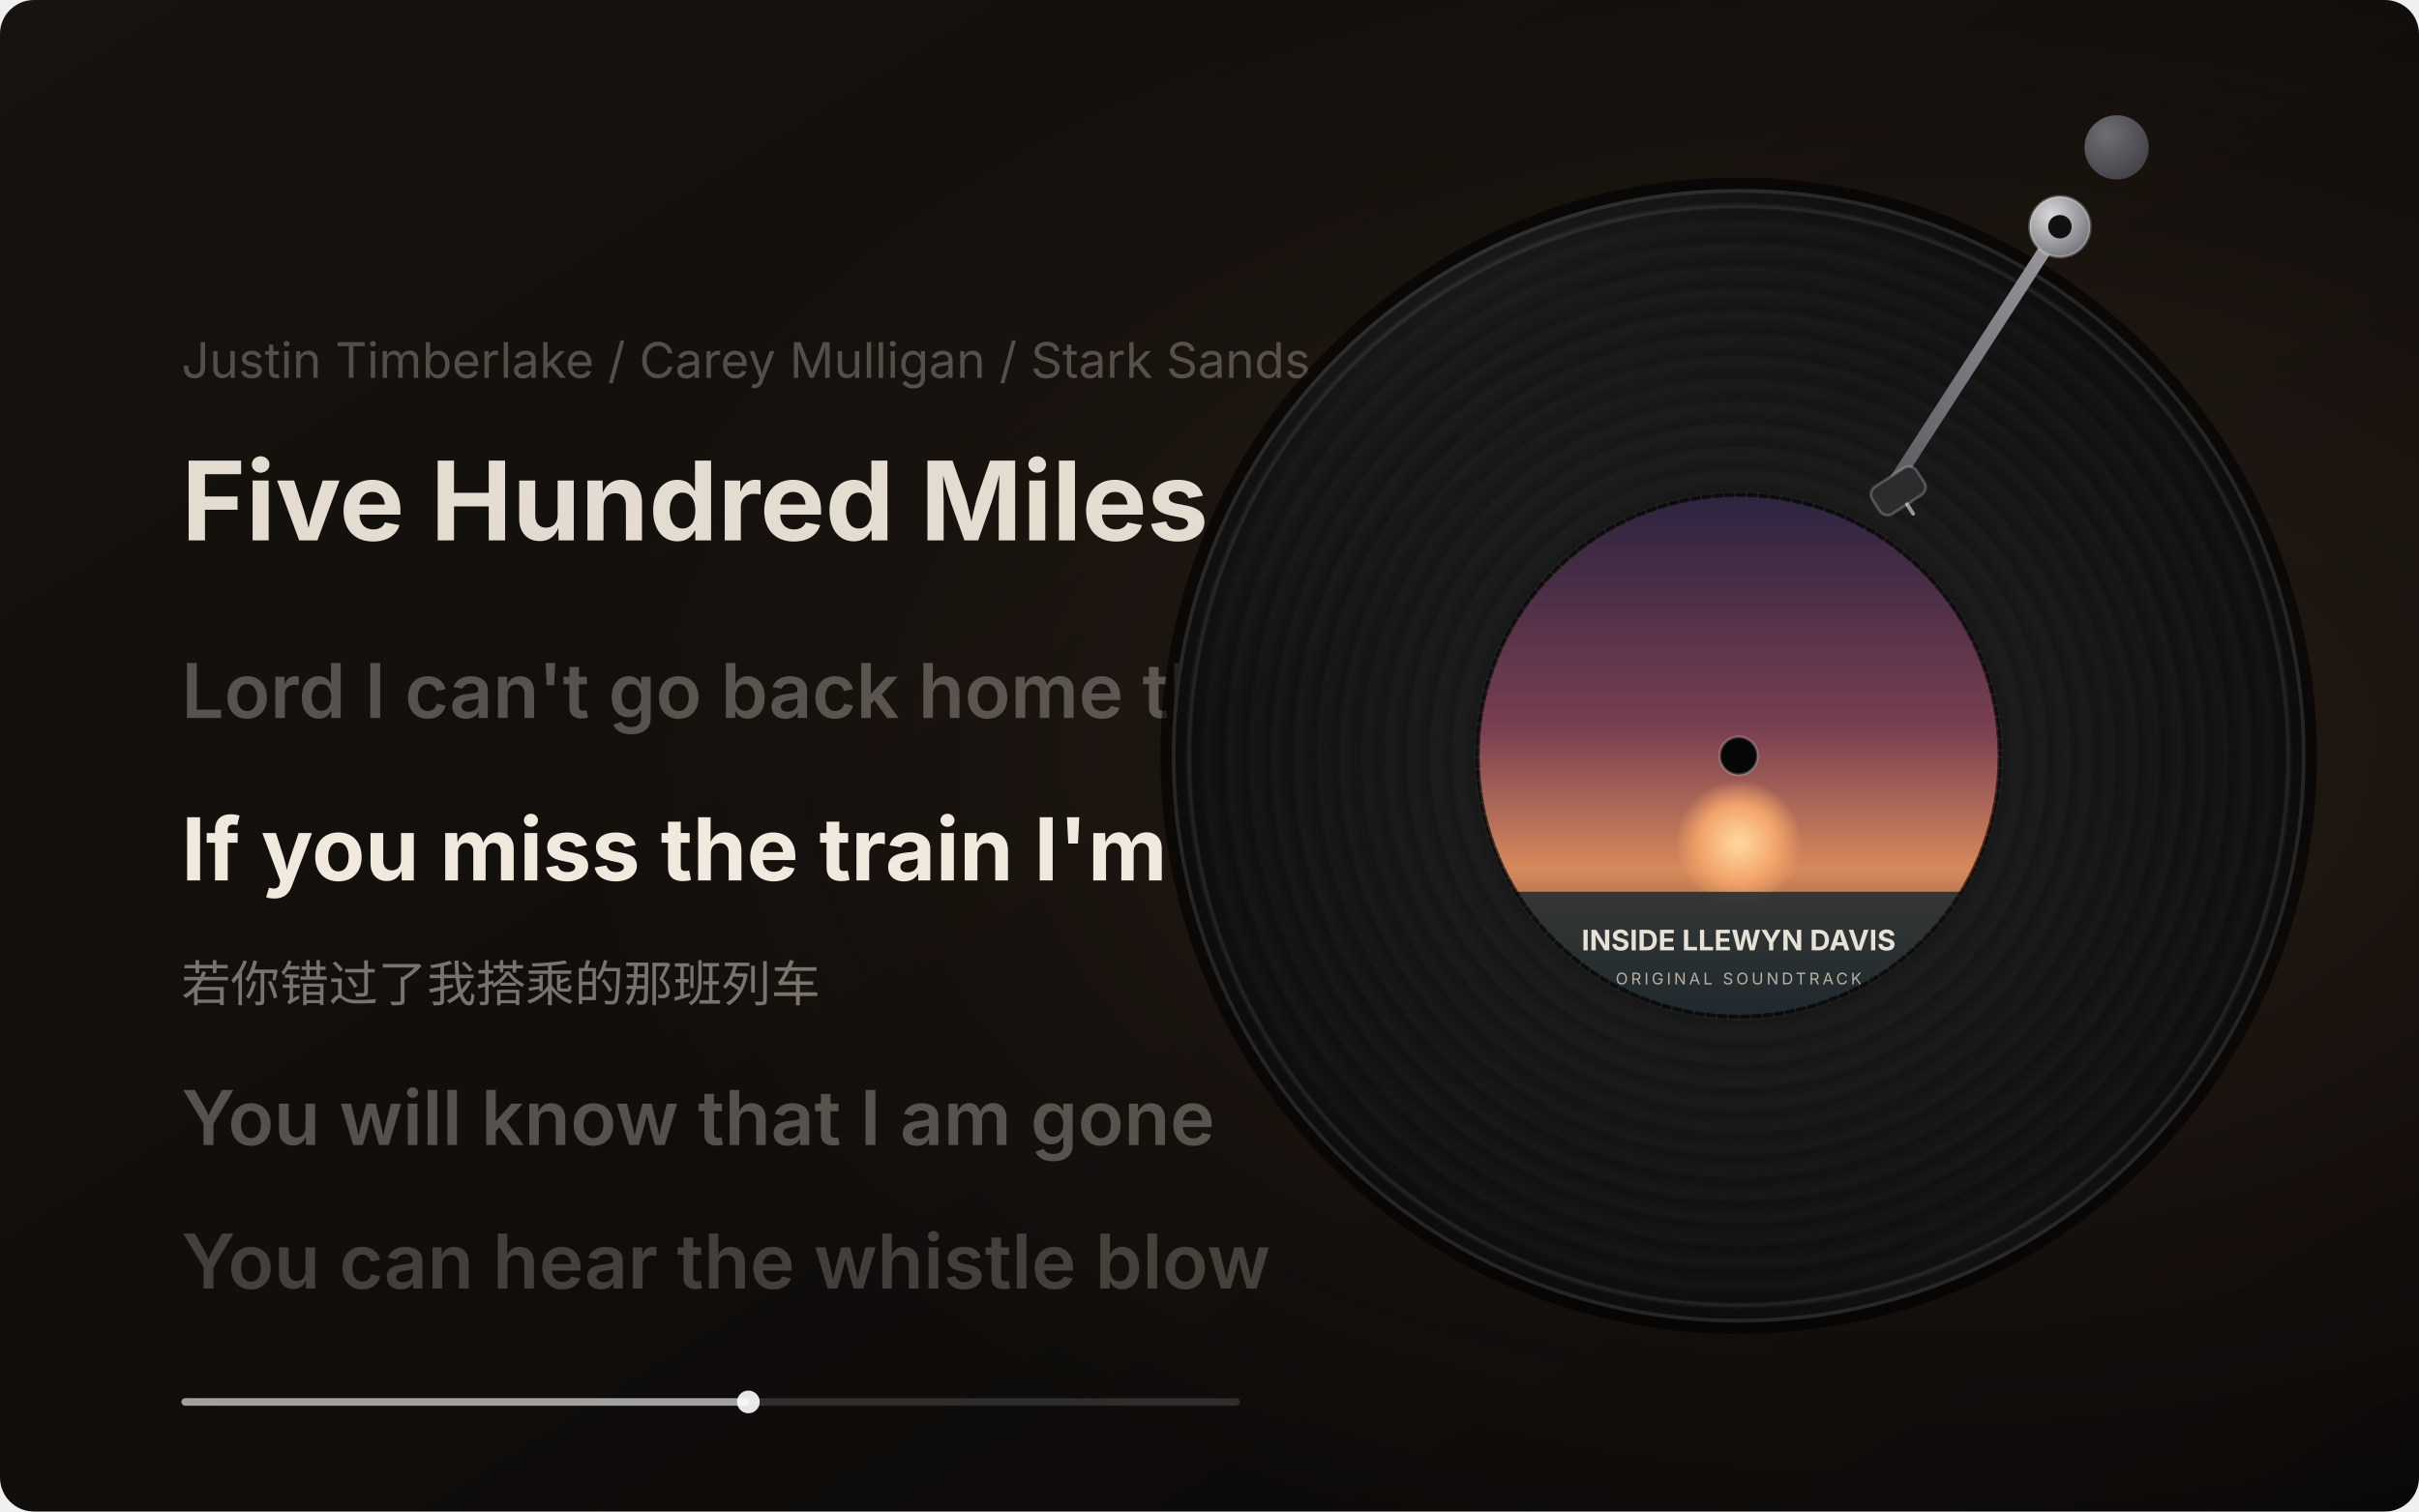
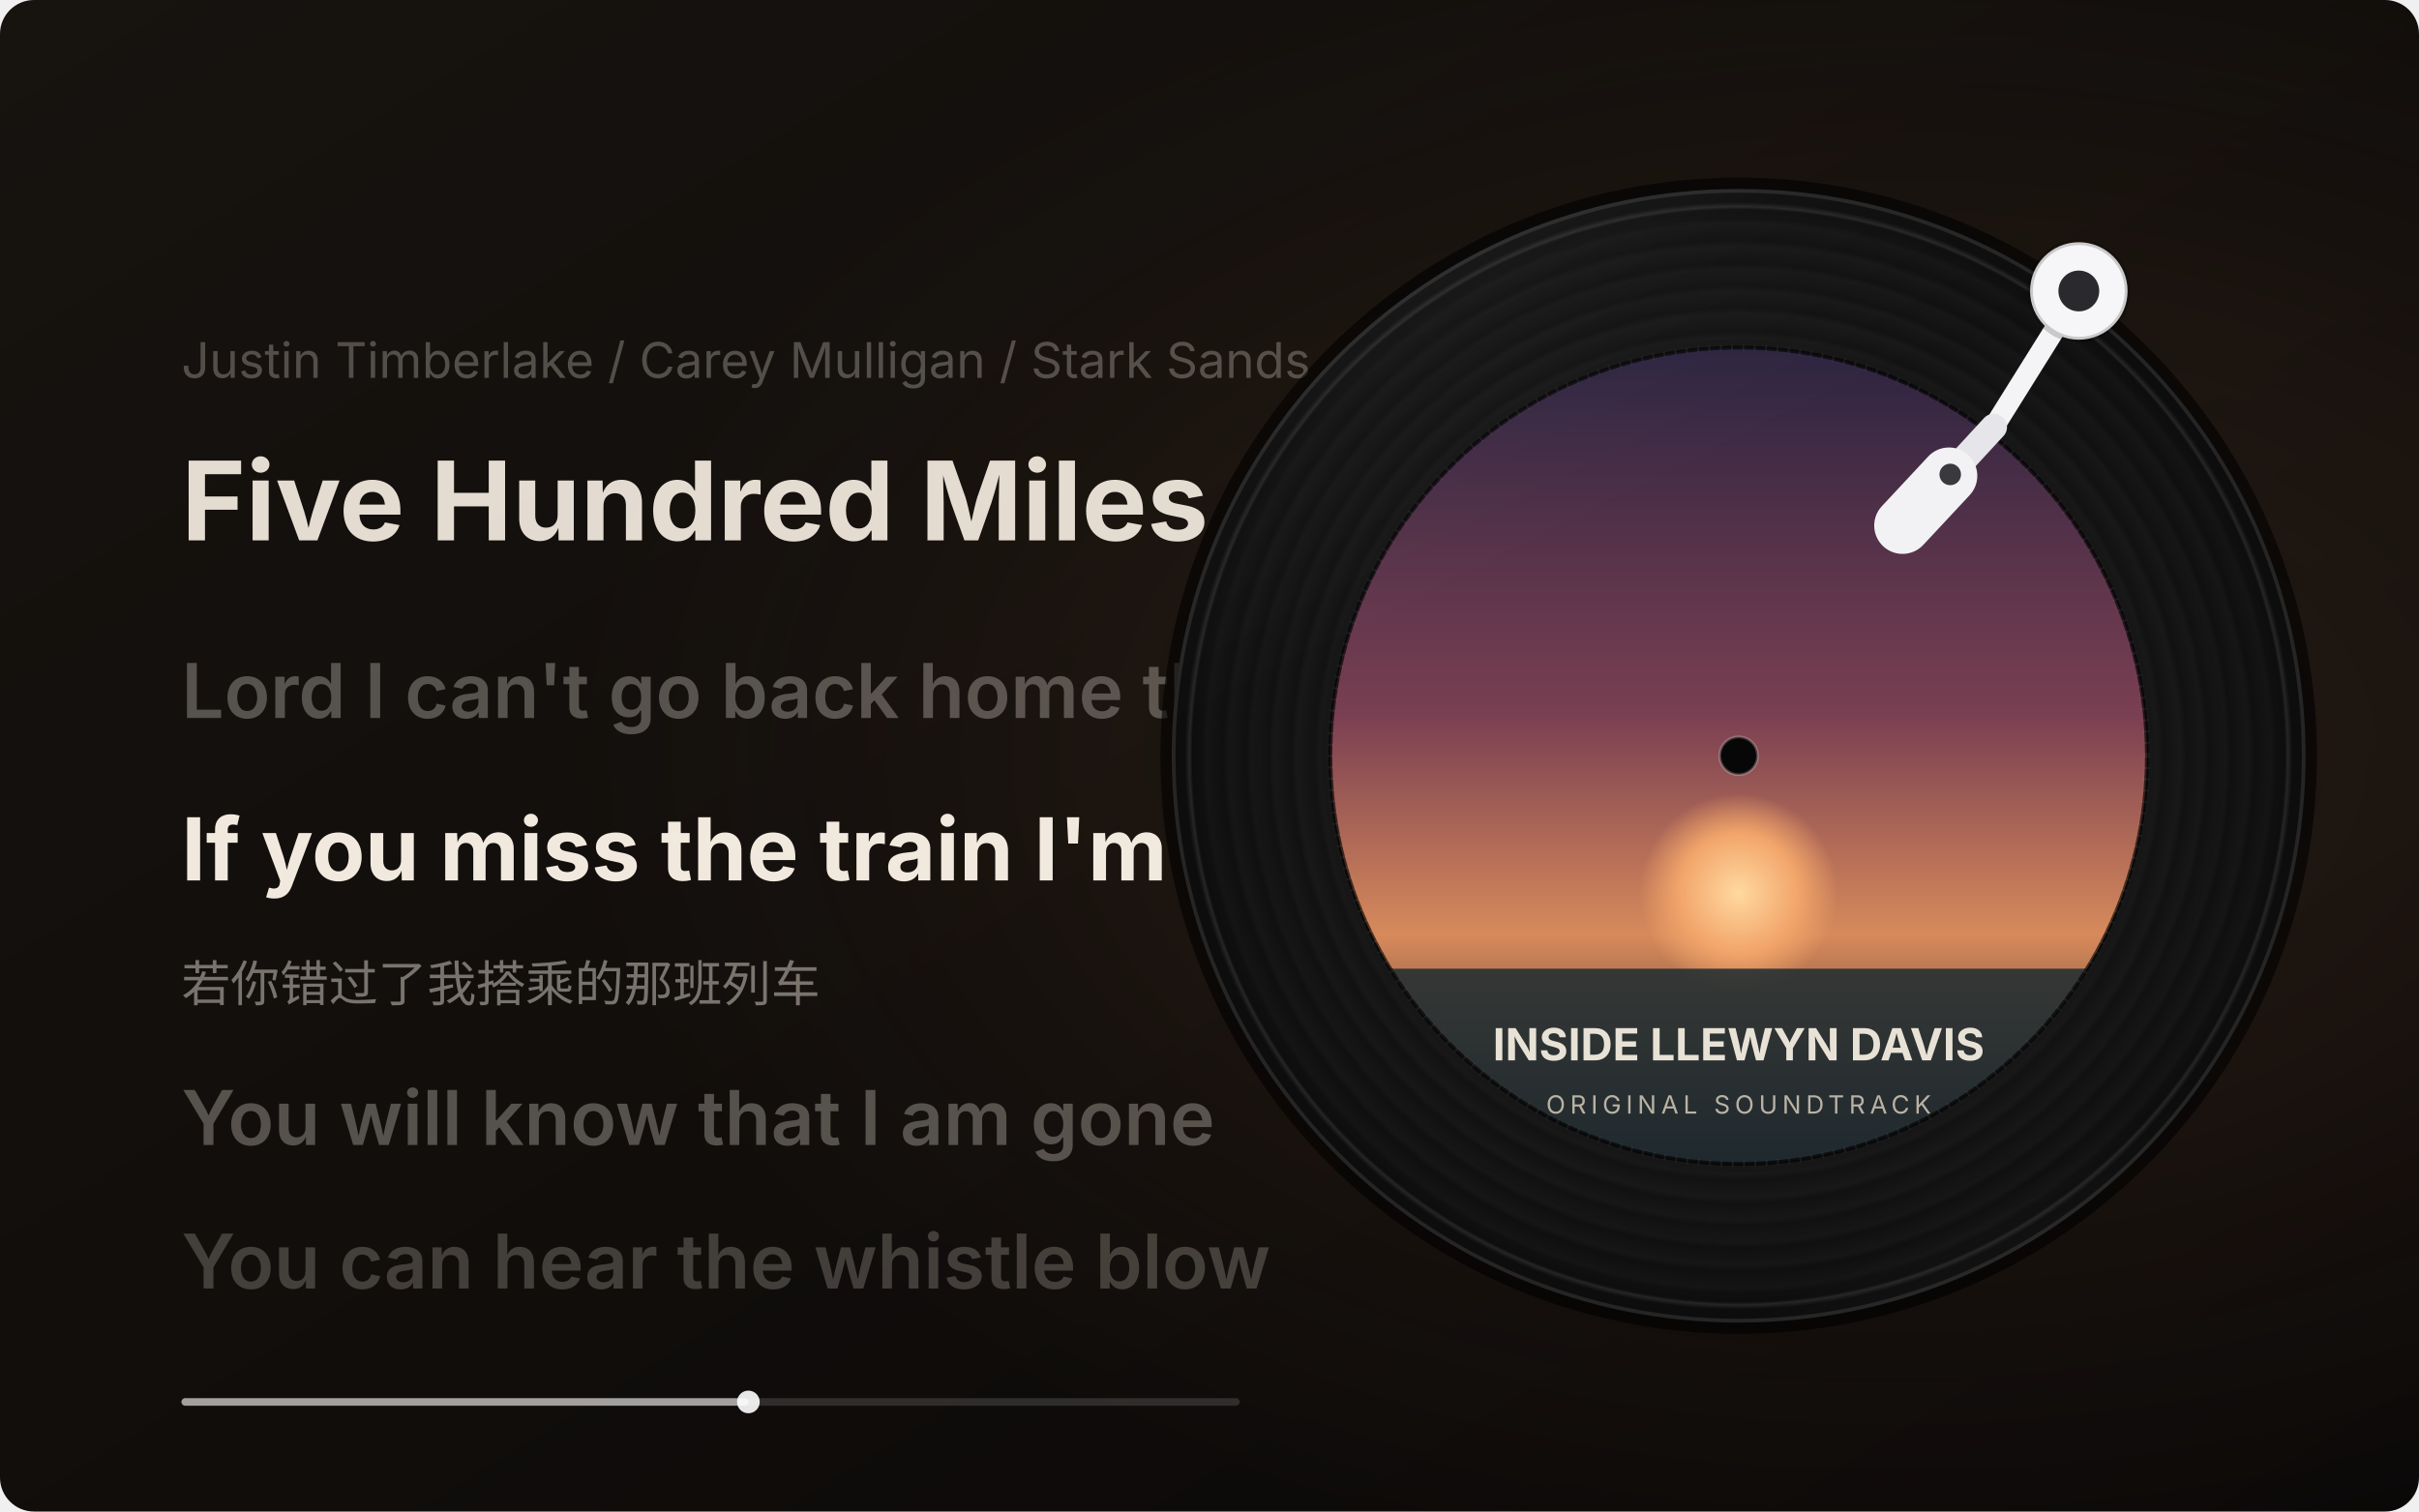
<svg xmlns="http://www.w3.org/2000/svg" width="1280" height="800" viewBox="0 0 1280 800">
  <defs>
    <linearGradient id="bg" x1="0" y1="0" x2="1" y2="1">
      <stop offset="0" stop-color="#17130f" />
      <stop offset="0.55" stop-color="#100d0b" />
      <stop offset="1" stop-color="#0a0808" />
    </linearGradient>
    <radialGradient id="bgGlow" cx="0.78" cy="0.5" r="0.55">
      <stop offset="0" stop-color="#8a5a3a" stop-opacity="0.20" />
      <stop offset="1" stop-color="#8a5a3a" stop-opacity="0" />
    </radialGradient>
    <radialGradient id="disc" cx="0.5" cy="0.5" r="0.5">
      <stop offset="0" stop-color="#262626" />
      <stop offset="0.3" stop-color="#1b1b1b" />
      <stop offset="0.7" stop-color="#121212" />
      <stop offset="1" stop-color="#0d0d0d" />
    </radialGradient>
    <radialGradient id="grooves" cx="0.5" cy="0.5" r="0.5">
      <stop offset="0.335" stop-color="#ffffff" stop-opacity="0" />
      <stop offset="0.34" stop-color="#ffffff" stop-opacity="0.030" />
      <stop offset="0.35" stop-color="#ffffff" stop-opacity="0.004" />
      <stop offset="0.38" stop-color="#ffffff" stop-opacity="0.028" />
      <stop offset="0.39" stop-color="#ffffff" stop-opacity="0.004" />
      <stop offset="0.42" stop-color="#ffffff" stop-opacity="0.028" />
      <stop offset="0.43" stop-color="#ffffff" stop-opacity="0.004" />
      <stop offset="0.46" stop-color="#ffffff" stop-opacity="0.028" />
      <stop offset="0.47" stop-color="#ffffff" stop-opacity="0.004" />
      <stop offset="0.50" stop-color="#ffffff" stop-opacity="0.028" />
      <stop offset="0.51" stop-color="#ffffff" stop-opacity="0.004" />
      <stop offset="0.54" stop-color="#ffffff" stop-opacity="0.028" />
      <stop offset="0.55" stop-color="#ffffff" stop-opacity="0.004" />
      <stop offset="0.58" stop-color="#ffffff" stop-opacity="0.028" />
      <stop offset="0.59" stop-color="#ffffff" stop-opacity="0.004" />
      <stop offset="0.62" stop-color="#ffffff" stop-opacity="0.028" />
      <stop offset="0.63" stop-color="#ffffff" stop-opacity="0.004" />
      <stop offset="0.66" stop-color="#ffffff" stop-opacity="0.028" />
      <stop offset="0.67" stop-color="#ffffff" stop-opacity="0.004" />
      <stop offset="0.70" stop-color="#ffffff" stop-opacity="0.028" />
      <stop offset="0.71" stop-color="#ffffff" stop-opacity="0.004" />
      <stop offset="0.74" stop-color="#ffffff" stop-opacity="0.028" />
      <stop offset="0.75" stop-color="#ffffff" stop-opacity="0.004" />
      <stop offset="0.78" stop-color="#ffffff" stop-opacity="0.028" />
      <stop offset="0.79" stop-color="#ffffff" stop-opacity="0.004" />
      <stop offset="0.82" stop-color="#ffffff" stop-opacity="0.028" />
      <stop offset="0.83" stop-color="#ffffff" stop-opacity="0.004" />
      <stop offset="0.86" stop-color="#ffffff" stop-opacity="0.028" />
      <stop offset="0.87" stop-color="#ffffff" stop-opacity="0.004" />
      <stop offset="0.90" stop-color="#ffffff" stop-opacity="0.028" />
      <stop offset="0.91" stop-color="#ffffff" stop-opacity="0.004" />
      <stop offset="0.94" stop-color="#ffffff" stop-opacity="0.026" />
      <stop offset="0.95" stop-color="#ffffff" stop-opacity="0.004" />
      <stop offset="0.965" stop-color="#ffffff" stop-opacity="0" />
      <stop offset="0.97" stop-color="#ffffff" stop-opacity="0.10" />
      <stop offset="0.978" stop-color="#ffffff" stop-opacity="0" />
      <stop offset="1" stop-color="#ffffff" stop-opacity="0" />
    </radialGradient>
    <linearGradient id="sheen" x1="0.1" y1="0" x2="0.6" y2="1">
      <stop offset="0.0" stop-color="#ffffff" stop-opacity="0.10" />
      <stop offset="0.18" stop-color="#ffffff" stop-opacity="0.02" />
      <stop offset="0.35" stop-color="#ffffff" stop-opacity="0" />
    </linearGradient>
    <linearGradient id="sheen2" x1="0.9" y1="1" x2="0.5" y2="0.2">
      <stop offset="0.0" stop-color="#ffffff" stop-opacity="0.06" />
      <stop offset="0.2" stop-color="#ffffff" stop-opacity="0" />
    </linearGradient>
    <linearGradient id="coverSky" x1="0" y1="0" x2="0" y2="1">
      <stop offset="0" stop-color="#2c2440" />
      <stop offset="0.45" stop-color="#7a3f52" />
      <stop offset="0.72" stop-color="#d78a5b" />
      <stop offset="1" stop-color="#2a1c22" />
    </linearGradient>
    <radialGradient id="coverSun" cx="0.5" cy="0.62" r="0.28">
      <stop offset="0" stop-color="#ffd9a0" />
      <stop offset="0.6" stop-color="#f2a56a" />
      <stop offset="1" stop-color="#f2a56a" stop-opacity="0" />
    </radialGradient>
    <linearGradient id="rod" x1="1" y1="0" x2="0" y2="1">
      <stop offset="0" stop-color="#9a9aa0" />
      <stop offset="1" stop-color="#5c5c62" />
    </linearGradient>
    <radialGradient id="pivot" cx="0.35" cy="0.3" r="1">
      <stop offset="0" stop-color="#d8d8dc" />
      <stop offset="1" stop-color="#55555b" />
    </radialGradient>
    <radialGradient id="weight" cx="0.35" cy="0.3" r="1">
      <stop offset="0" stop-color="#6e6e74" />
      <stop offset="1" stop-color="#333338" />
    </radialGradient>
    <clipPath id="discClip">
      <circle cx="920" cy="400" r="300" />
    </clipPath>
    <clipPath id="labelClip">
-       <circle cx="920" cy="400" r="138" />
+       <circle cx="920" cy="400" r="216" />
    </clipPath>
    <clipPath id="pageClip">
      <rect x="0" y="0" width="1280" height="800" rx="18" />
    </clipPath>
  </defs>
  <g clip-path="url(#pageClip)">
    <rect width="1280" height="800" fill="url(#bg)" />
    <rect width="1280" height="800" fill="url(#bgGlow)" />
    <g font-family="-apple-system,'PingFang SC',sans-serif" fill="#f5ede2">
      <text x="96" y="200" font-size="26" fill-opacity="0.28">Justin Timberlake / Carey Mulligan / Stark Sands</text>
      <text x="96" y="286" font-size="58" font-weight="700" fill-opacity="0.92">Five Hundred Miles</text>
      <text x="96" y="380" font-size="40" font-weight="600" fill-opacity="0.30">Lord I can't go back home this-a-way</text>
      <text x="96" y="466" font-size="46" font-weight="700" fill-opacity="0.98">If you miss the train I'm on</text>
      <text x="96" y="530" font-size="26" fill-opacity="0.45">若你错过了我搭乘的那班列车</text>
      <text x="96" y="606" font-size="40" font-weight="600" fill-opacity="0.30">You will know that I am gone</text>
      <text x="96" y="682" font-size="40" font-weight="600" fill-opacity="0.22">You can hear the whistle blow</text>
      <rect x="96" y="740" width="560" height="4" rx="2" fill="#ffffff" fill-opacity="0.14" />
      <rect x="96" y="740" width="300" height="4" rx="2" fill="#ffffff" fill-opacity="0.55" />
      <circle cx="396" cy="742" r="6" fill="#ffffff" fill-opacity="0.9" />
    </g>
    <circle cx="920" cy="400" r="300" fill="#000000" opacity="0.55" filter="url(#)" />
    <circle cx="920" cy="400" r="302" fill="none" stroke="#000000" stroke-opacity="0.6" stroke-width="8" />
    <g clip-path="url(#discClip)">
      <circle cx="920" cy="400" r="300" fill="url(#disc)" />
      <circle cx="920" cy="400" r="300" fill="url(#grooves)" />
      <g clip-path="url(#labelClip)">
-         <rect x="782" y="262" width="276" height="276" fill="url(#coverSky)" />
-         <circle cx="920" cy="432" r="60" fill="url(#coverSun)" />
-         <rect x="782" y="472" width="276" height="66" fill="#1d2b30" opacity="0.85" />
-         <text x="920" y="503" text-anchor="middle" font-family="-apple-system,'PingFang SC',sans-serif" font-size="15" font-weight="700" fill="#e8e2d6">INSIDE LLEWYN DAVIS</text>
-         <text x="920" y="521" text-anchor="middle" font-family="-apple-system,sans-serif" font-size="8.5" letter-spacing="1.6" fill="#b9b2a4">ORIGINAL SOUNDTRACK</text>
+         <g transform="translate(920 400) scale(1.5652) translate(-920 -400)">
+           <rect x="782" y="262" width="276" height="276" fill="url(#coverSky)" />
+           <circle cx="920" cy="432" r="60" fill="url(#coverSun)" />
+           <rect x="782" y="472" width="276" height="66" fill="#1d2b30" opacity="0.85" />
+           <text x="920" y="503" text-anchor="middle" font-family="-apple-system,'PingFang SC',sans-serif" font-size="15" font-weight="700" fill="#e8e2d6">INSIDE LLEWYN DAVIS</text>
+           <text x="920" y="521" text-anchor="middle" font-family="-apple-system,sans-serif" font-size="8.5" letter-spacing="1.6" fill="#b9b2a4">ORIGINAL SOUNDTRACK</text>
+         </g>
      </g>
-       <circle cx="920" cy="400" r="138" fill="none" stroke="#000000" stroke-opacity="0.65" stroke-width="2" />
-       <circle cx="920" cy="400" r="138" fill="none" stroke="#ffffff" stroke-opacity="0.06" stroke-width="3" stroke-dasharray="1 5" />
+       <circle cx="920" cy="400" r="216" fill="none" stroke="#000000" stroke-opacity="0.65" stroke-width="2" />
+       <circle cx="920" cy="400" r="216" fill="none" stroke="#ffffff" stroke-opacity="0.06" stroke-width="3" stroke-dasharray="1 5" />
      <circle cx="920" cy="400" r="300" fill="url(#sheen)" />
      <circle cx="920" cy="400" r="300" fill="url(#sheen2)" />
      <circle cx="920" cy="400" r="10" fill="#070707" stroke="#ffffff" stroke-opacity="0.22" stroke-width="1.5" />
      <circle cx="920" cy="400" r="299" fill="none" stroke="#ffffff" stroke-opacity="0.10" stroke-width="2" />
    </g>
    <g>
-       <circle cx="1120" cy="78" r="17" fill="url(#weight)" />
-       <line x1="1090" y1="120" x2="1002" y2="256" stroke="url(#rod)" stroke-width="7" stroke-linecap="round" />
-       <g transform="rotate(-33 1002 256)">
-         <rect x="988" y="252" width="28" height="17" rx="5" fill="#2c2c2e" stroke="#ffffff" stroke-opacity="0.22" stroke-width="1.5" />
-         <path d="M 1002 269 L 1002 275" stroke="#ffffff" stroke-opacity="0.55" stroke-width="2" stroke-linecap="round" />
+       <line x1="1100" y1="154" x2="1055" y2="226" stroke="#f4f4f6" stroke-width="11" stroke-linecap="round" />
+       <line x1="1055" y1="226" x2="1019" y2="265" stroke="#e6e6ea" stroke-width="14" stroke-linecap="round" />
+       <g transform="rotate(133 1019 265)">
+         <rect x="986" y="250" width="66" height="30" rx="15" fill="#f2f2f4" />
+         <circle cx="1000" cy="265" r="5.7" fill="#3a3a3e" />
      </g>
-       <circle cx="1090" cy="120" r="16" fill="url(#pivot)" />
-       <circle cx="1090" cy="120" r="6.2" fill="#111111" />
-       <circle cx="1090" cy="120" r="16" fill="none" stroke="#ffffff" stroke-opacity="0.25" stroke-width="1.6" />
+       <circle cx="1100" cy="154" r="25.8" fill="#f6f6f8" />
+       <circle cx="1100" cy="154" r="10.8" fill="#2a2a2e" />
+       <circle cx="1100" cy="154" r="25.8" fill="none" stroke="rgba(0,0,0,0.18)" stroke-width="3" />
    </g>
  </g>
</svg>
